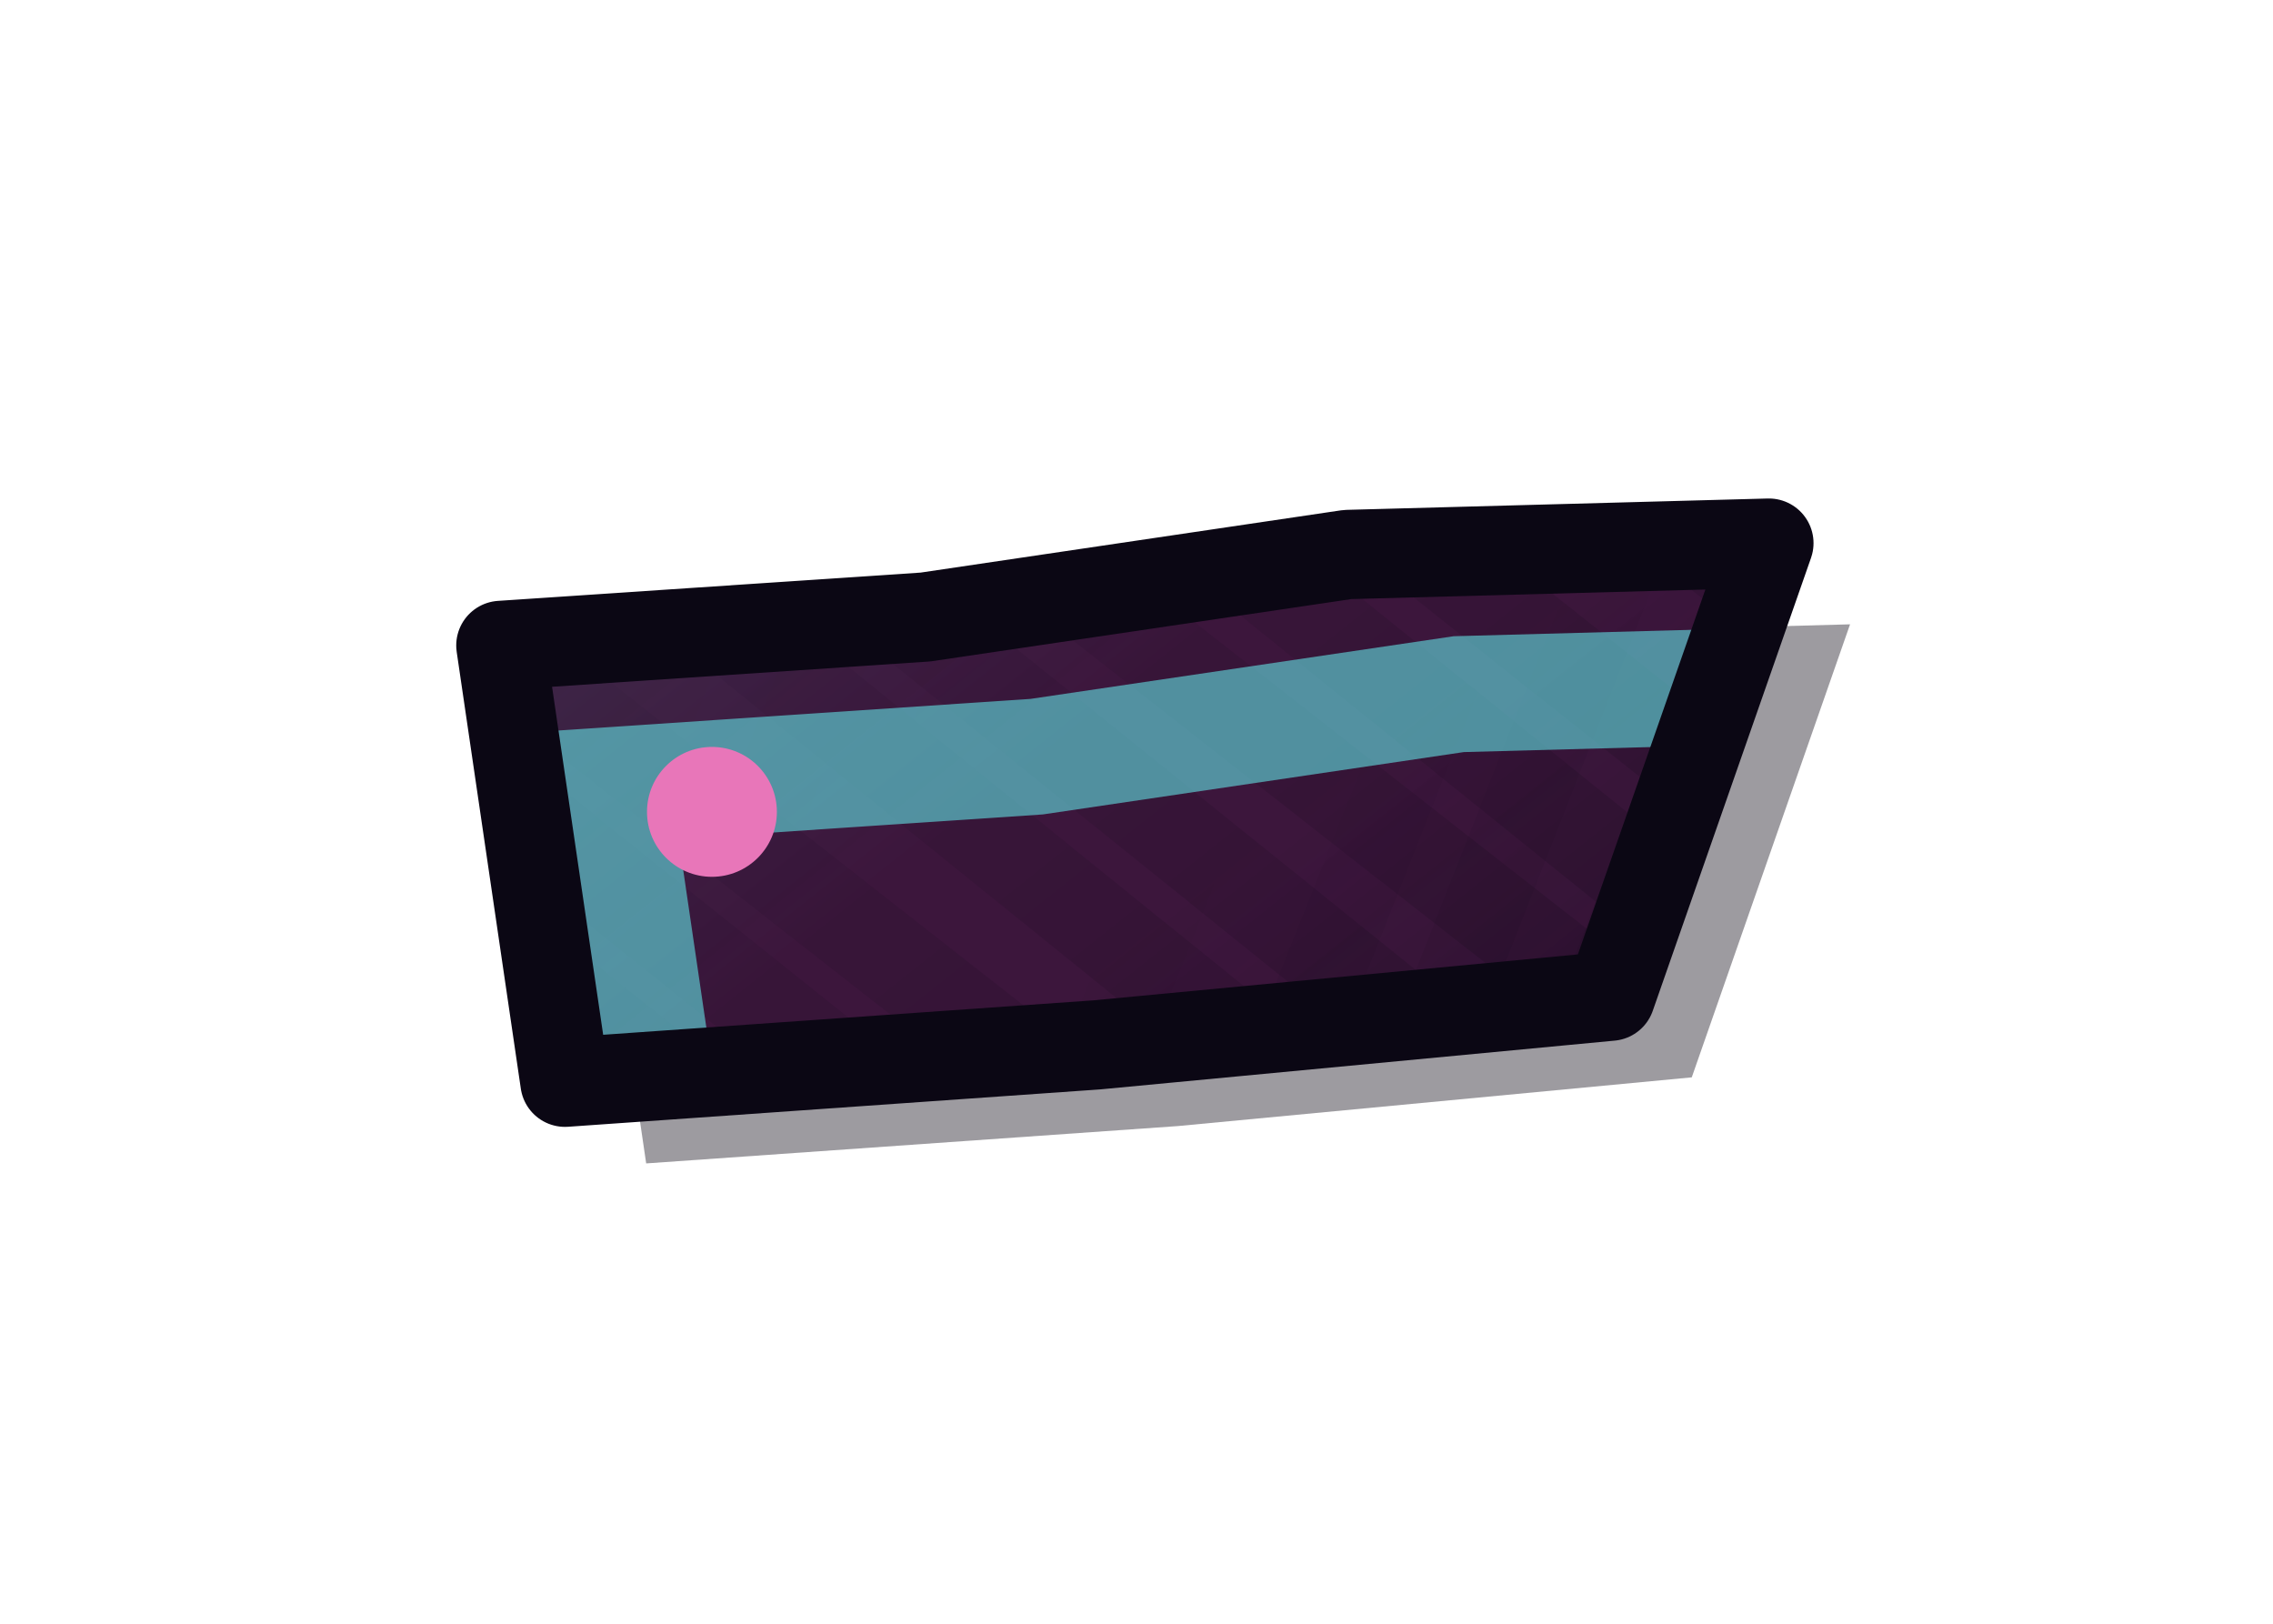
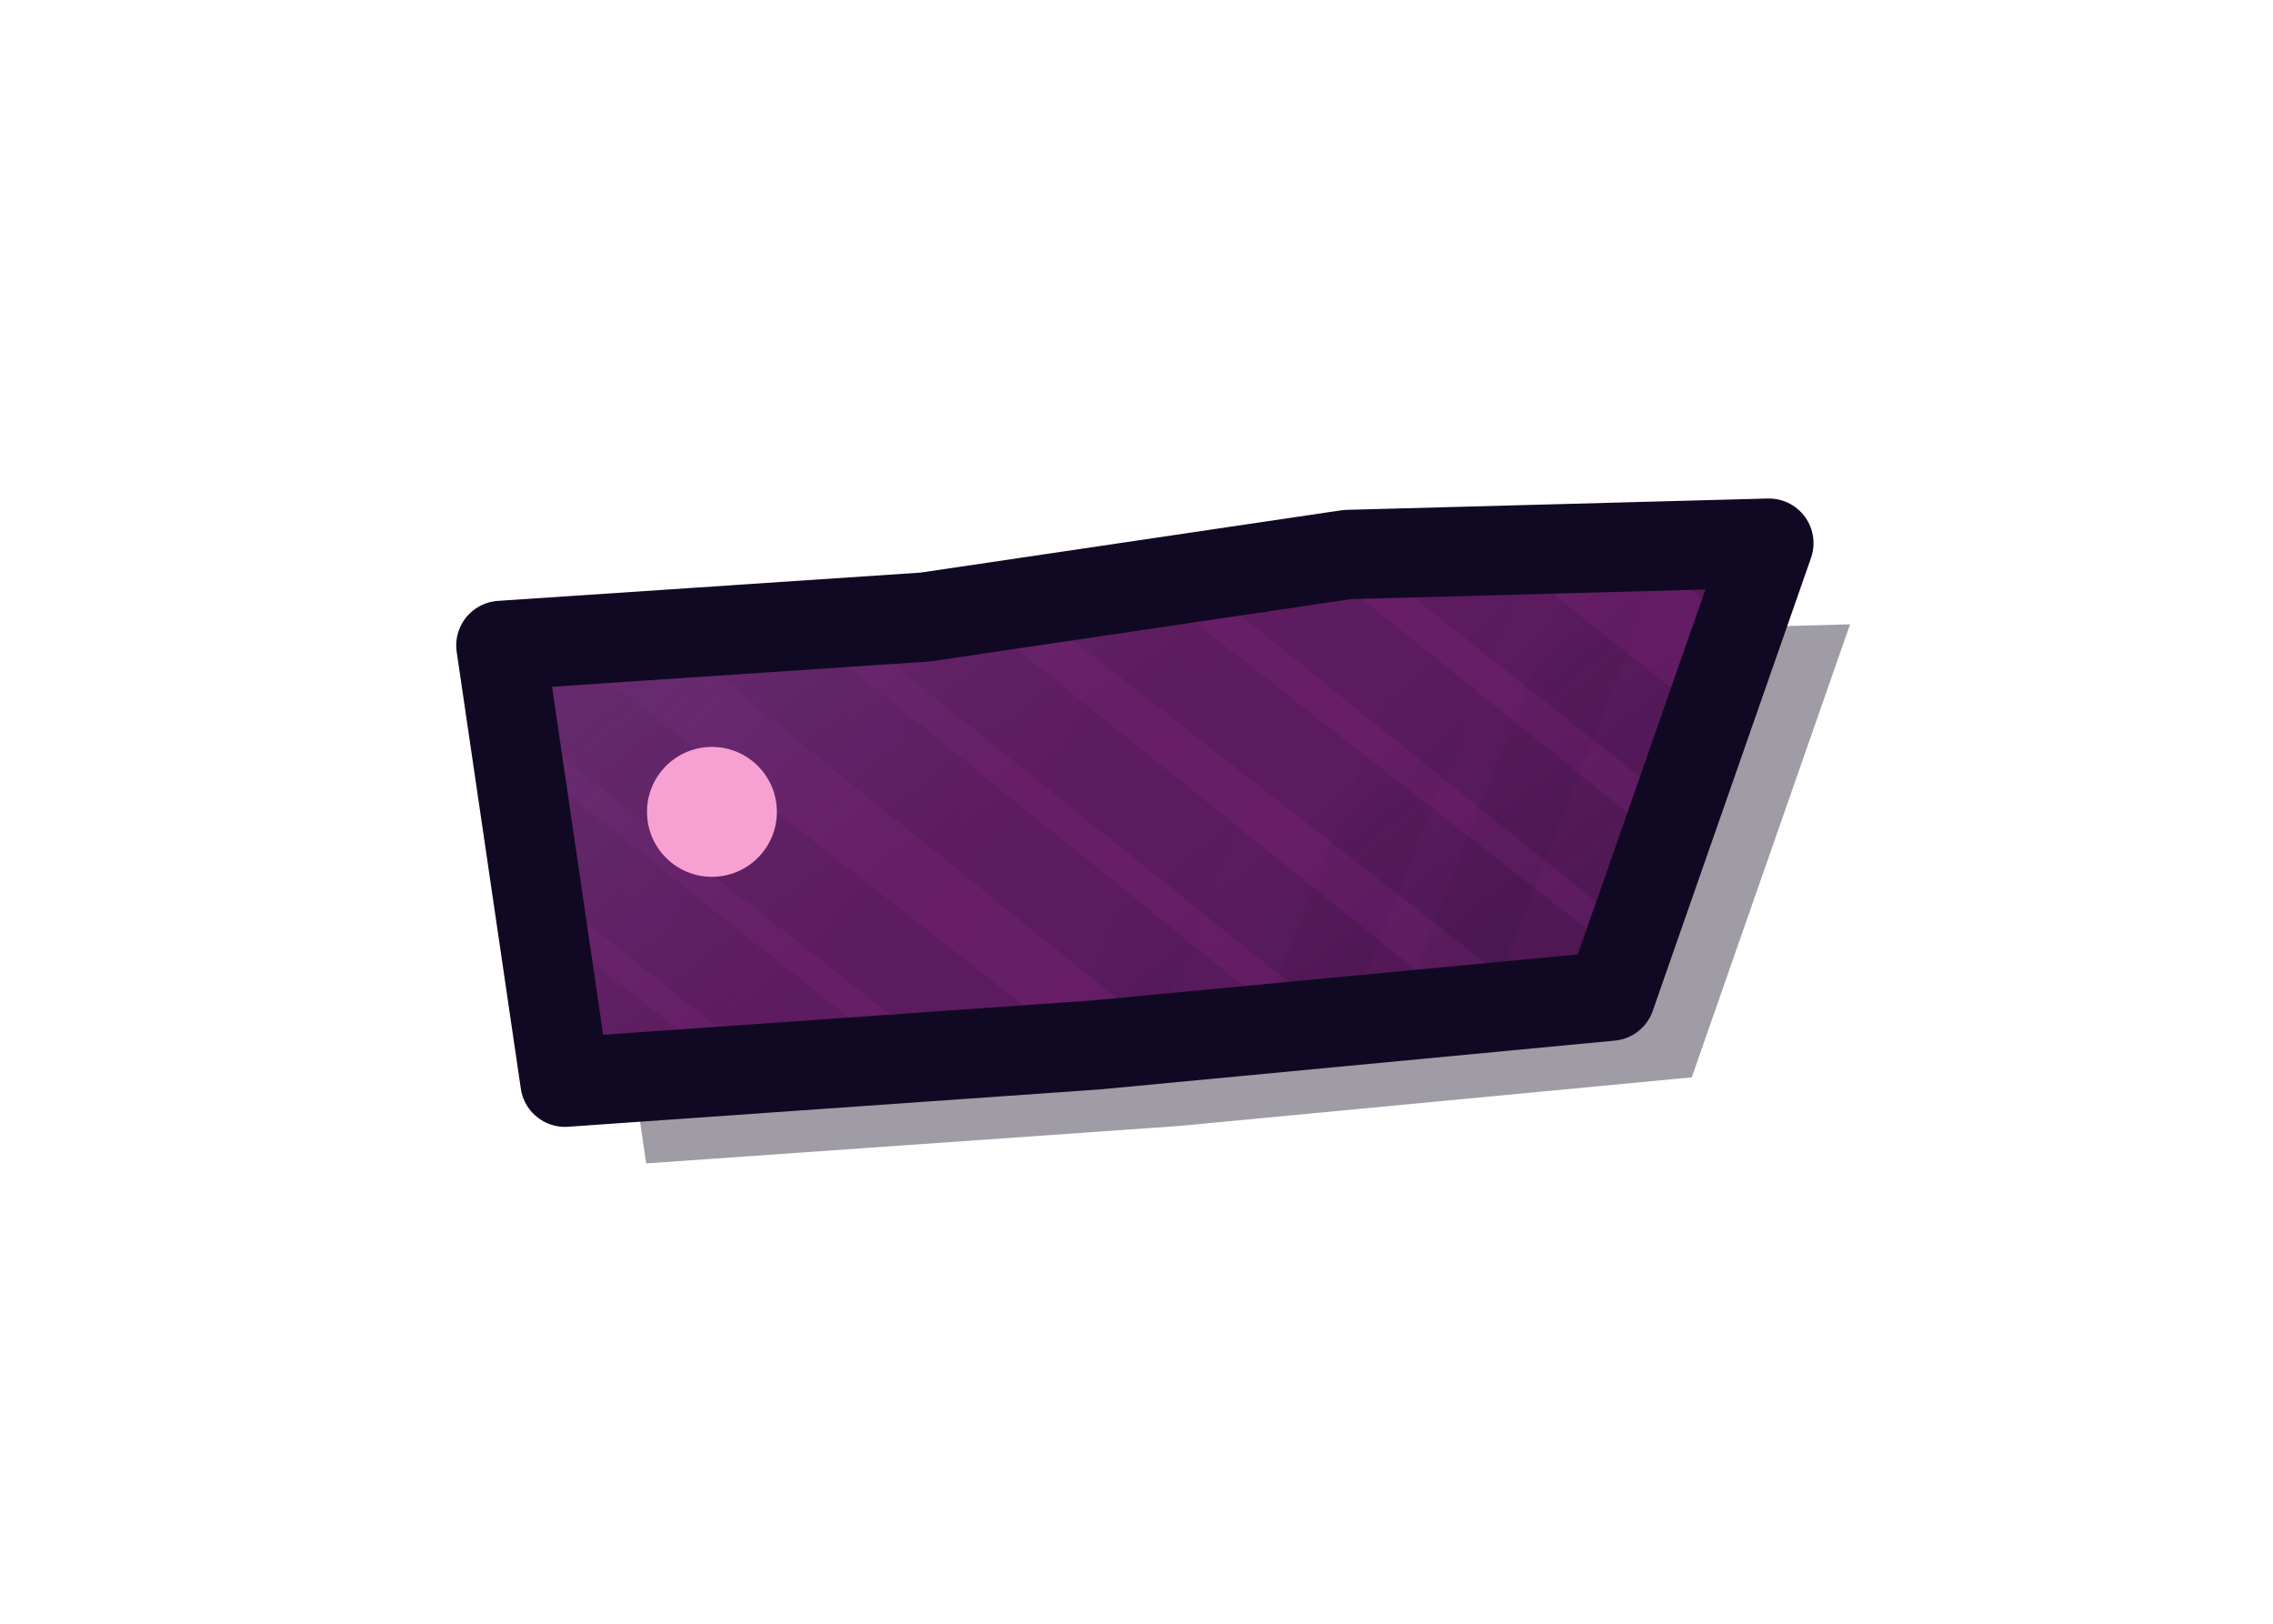
<svg xmlns="http://www.w3.org/2000/svg" width="28" height="20" viewBox="186 226 28 20">
  <defs>
    <clipPath id="tpeclat90">
      <path d="M192.17,233.95 L197.4,233.6 L202.6,232.83 L207.79,232.69 L205.84,238.27 L199.51,238.87 L192.96,239.33 Z" />
    </clipPath>
    <linearGradient id="tpeclat91" gradientUnits="userSpaceOnUse" x1="192.2" y1="226.18" x2="207.8" y2="245.82">
-       <stop offset="0" stop-color="#63E2E5" stop-opacity="0.18" />
-       <stop offset="0.45" stop-color="#63E2E5" stop-opacity="0" />
-       <stop offset="0.55" stop-color="#0D0819" stop-opacity="0" />
-       <stop offset="1" stop-color="#0D0819" stop-opacity="0.42" />
+       <stop offset="0" stop-color="#89F2F5" stop-opacity="0.18" />
+       <stop offset="0.45" stop-color="#89F2F5" stop-opacity="0" />
+       <stop offset="0.55" stop-color="#100822" stop-opacity="0" />
+       <stop offset="1" stop-color="#100822" stop-opacity="0.42" />
    </linearGradient>
    <linearGradient id="tpeclat92" gradientUnits="userSpaceOnUse" x1="192.2" y1="226.18" x2="207.8" y2="245.82">
-       <stop offset="0" stop-color="#090511" />
-       <stop offset="0.22" stop-color="#090511" />
-       <stop offset="1" stop-color="#BBB5D6" />
+       <stop offset="0" stop-color="#0E071D" />
+       <stop offset="0.22" stop-color="#0E071D" />
+       <stop offset="1" stop-color="#E0DDEE" />
    </linearGradient>
    <mask id="tpeclat93" maskUnits="userSpaceOnUse" x="189.15" y="229.71" width="21.69" height="12.58">
      <rect x="189.15" y="229.71" width="21.69" height="12.58" fill="url(#tpeclat92)" />
    </mask>
    <linearGradient id="tpeclat94" gradientUnits="userSpaceOnUse" x1="192.2" y1="226.18" x2="207.8" y2="245.82">
-       <stop offset="0" stop-color="#090511" />
-       <stop offset="0.55" stop-color="#090511" />
-       <stop offset="1" stop-color="#BBB5D6" />
+       <stop offset="0" stop-color="#0E071D" />
+       <stop offset="0.55" stop-color="#0E071D" />
+       <stop offset="1" stop-color="#E0DDEE" />
    </linearGradient>
    <mask id="tpeclat95" maskUnits="userSpaceOnUse" x="189.15" y="229.71" width="21.69" height="12.58">
      <rect x="189.15" y="229.71" width="21.69" height="12.58" fill="url(#tpeclat94)" />
    </mask>
  </defs>
-   <path d="M192.17,233.95 L197.4,233.6 L202.6,232.83 L207.79,232.69 L205.84,238.27 L199.51,238.87 L192.96,239.33 Z" fill="#090511" opacity="0.4" transform="translate(1 1)" />
-   <path d="M192.17,233.95 L197.4,233.6 L202.6,232.83 L207.79,232.69 L205.84,238.27 L199.51,238.87 L192.96,239.33 Z" fill="#3C163C" />
+   <path d="M192.17,233.95 L197.4,233.6 L202.6,232.83 L207.79,232.69 L205.84,238.27 L199.51,238.87 L192.96,239.33 Z" fill="#0E071D" opacity="0.4" transform="translate(1 1)" />
+   <path d="M192.17,233.95 L197.4,233.6 L202.6,232.83 L207.79,232.69 L205.84,238.27 L199.51,238.87 L192.96,239.33 Z" fill="#671E67" />
  <g clip-path="url(#tpeclat90)">
    <rect x="189.15" y="229.71" width="21.69" height="12.58" fill="url(#tpeclat91)" />
-     <path d="M197.31,215.82 L220.47,233.42 M196.59,216.75 L219.22,235.01 M195.38,218.3 L218.3,236.19 M194.73,219.13 L217.65,237.03 M193.72,220.42 L216.55,238.43 M192.81,221.58 L215.7,239.51 M191.53,223.23 L214.31,241.3 M190.67,224.33 L213.32,242.57 M189.61,225.68 L212.52,243.59 M188.73,226.82 L211.38,245.04 M187.83,227.96 L210.46,246.23 M186.53,229.63 L209.43,247.55 M185.72,230.67 L208.44,248.81 M184.8,231.83 L207.62,249.87 M183.73,233.2 L206.82,250.89 M182.67,234.57 L205.87,252.1 M181.54,236.01 L204.81,253.47 M180.76,237.01 L203.69,254.89 M179.57,238.53 L202.68,256.18 " stroke="#0B0714" stroke-width="1.1" mask="url(#tpeclat93)" fill="none" opacity="0.4" />
-     <path d="M218.71,227.88 L208.27,255.02 M217.52,227.4 L206.23,254.2 M216.08,226.82 L205.12,253.75 M214.61,226.22 L203.56,253.12 M212.73,225.46 L202.04,252.51 M210.92,224.73 L200.53,251.89 M209.4,224.12 L198.78,251.19 M208.02,223.56 L197.3,250.59 M206.08,222.78 L195.27,249.77 M205.14,222.4 L193.64,249.11 M203.21,221.61 L192.2,248.53 M201.46,220.91 L190.66,247.91 M199.9,220.28 L189.03,247.25 M198.98,219.9 L188.11,246.88 M197.09,219.14 L186.25,246.12 M195.45,218.48 L184.89,245.58 M194.12,217.94 L183.22,244.9 M192.61,217.33 L181.92,244.38 " stroke="#0B0714" stroke-width="0.99" mask="url(#tpeclat95)" fill="none" opacity="0.4" />
-     <path d="M192.17,233.95 L197.4,233.6 L202.6,232.83 L207.79,232.69 L205.84,238.27 L199.51,238.87 L192.96,239.33 Z" fill="none" stroke="#63E2E5" stroke-width="1.43" stroke-opacity="0.6" transform="translate(1.37 1.72)" />
+     <path d="M197.31,215.82 L220.47,233.42 M196.59,216.75 L219.22,235.01 M195.38,218.3 L218.3,236.19 M194.73,219.13 L217.65,237.03 M193.72,220.42 L216.55,238.43 M192.81,221.58 L215.7,239.51 M191.53,223.23 L214.31,241.3 M190.67,224.33 L213.32,242.57 M189.61,225.68 L212.52,243.59 M188.73,226.82 L211.38,245.04 M187.83,227.96 L210.46,246.23 M186.53,229.63 L209.43,247.55 M185.72,230.67 L208.44,248.81 M184.8,231.83 L207.62,249.87 M183.73,233.2 L206.82,250.89 M182.67,234.57 L205.87,252.1 M181.54,236.01 L204.81,253.47 M180.76,237.01 L203.69,254.89 M179.57,238.53 L202.68,256.18 " stroke="#110923" stroke-width="1.1" mask="url(#tpeclat93)" fill="none" opacity="0.35" />
+     <path d="M218.71,227.88 L208.27,255.02 M217.52,227.4 L206.23,254.2 M216.08,226.82 L205.12,253.75 M214.61,226.22 L203.56,253.12 M212.73,225.46 L202.04,252.51 M210.92,224.73 L200.53,251.89 M209.4,224.12 L198.78,251.19 M208.02,223.56 L197.3,250.59 M206.08,222.78 L195.27,249.77 M205.14,222.4 L193.64,249.11 M203.21,221.61 L192.2,248.53 M201.46,220.91 L190.66,247.91 M199.9,220.28 L189.03,247.25 M198.98,219.9 L188.11,246.88 M197.09,219.14 L186.25,246.12 M195.45,218.48 L184.89,245.58 M194.12,217.94 L183.22,244.9 M192.61,217.33 L181.92,244.38 " stroke="#110923" stroke-width="0.99" mask="url(#tpeclat95)" fill="none" opacity="0.35" />
  </g>
-   <path d="M192.17,233.95 L197.4,233.6 L202.6,232.83 L207.79,232.69 L205.84,238.27 L199.51,238.87 L192.96,239.33 Z" fill="none" stroke="#0B0714" stroke-width="1.1" stroke-linejoin="round" />
-   <circle cx="194.77" cy="236" r="0.8" fill="#E876B9" />
+   <path d="M192.17,233.95 L197.4,233.6 L202.6,232.83 L207.79,232.69 L205.84,238.27 L199.51,238.87 L192.96,239.33 Z" fill="none" stroke="#110923" stroke-width="1.1" stroke-linejoin="round" />
+   <circle cx="194.77" cy="236" r="0.8" fill="#F7A1D3" />
</svg>
